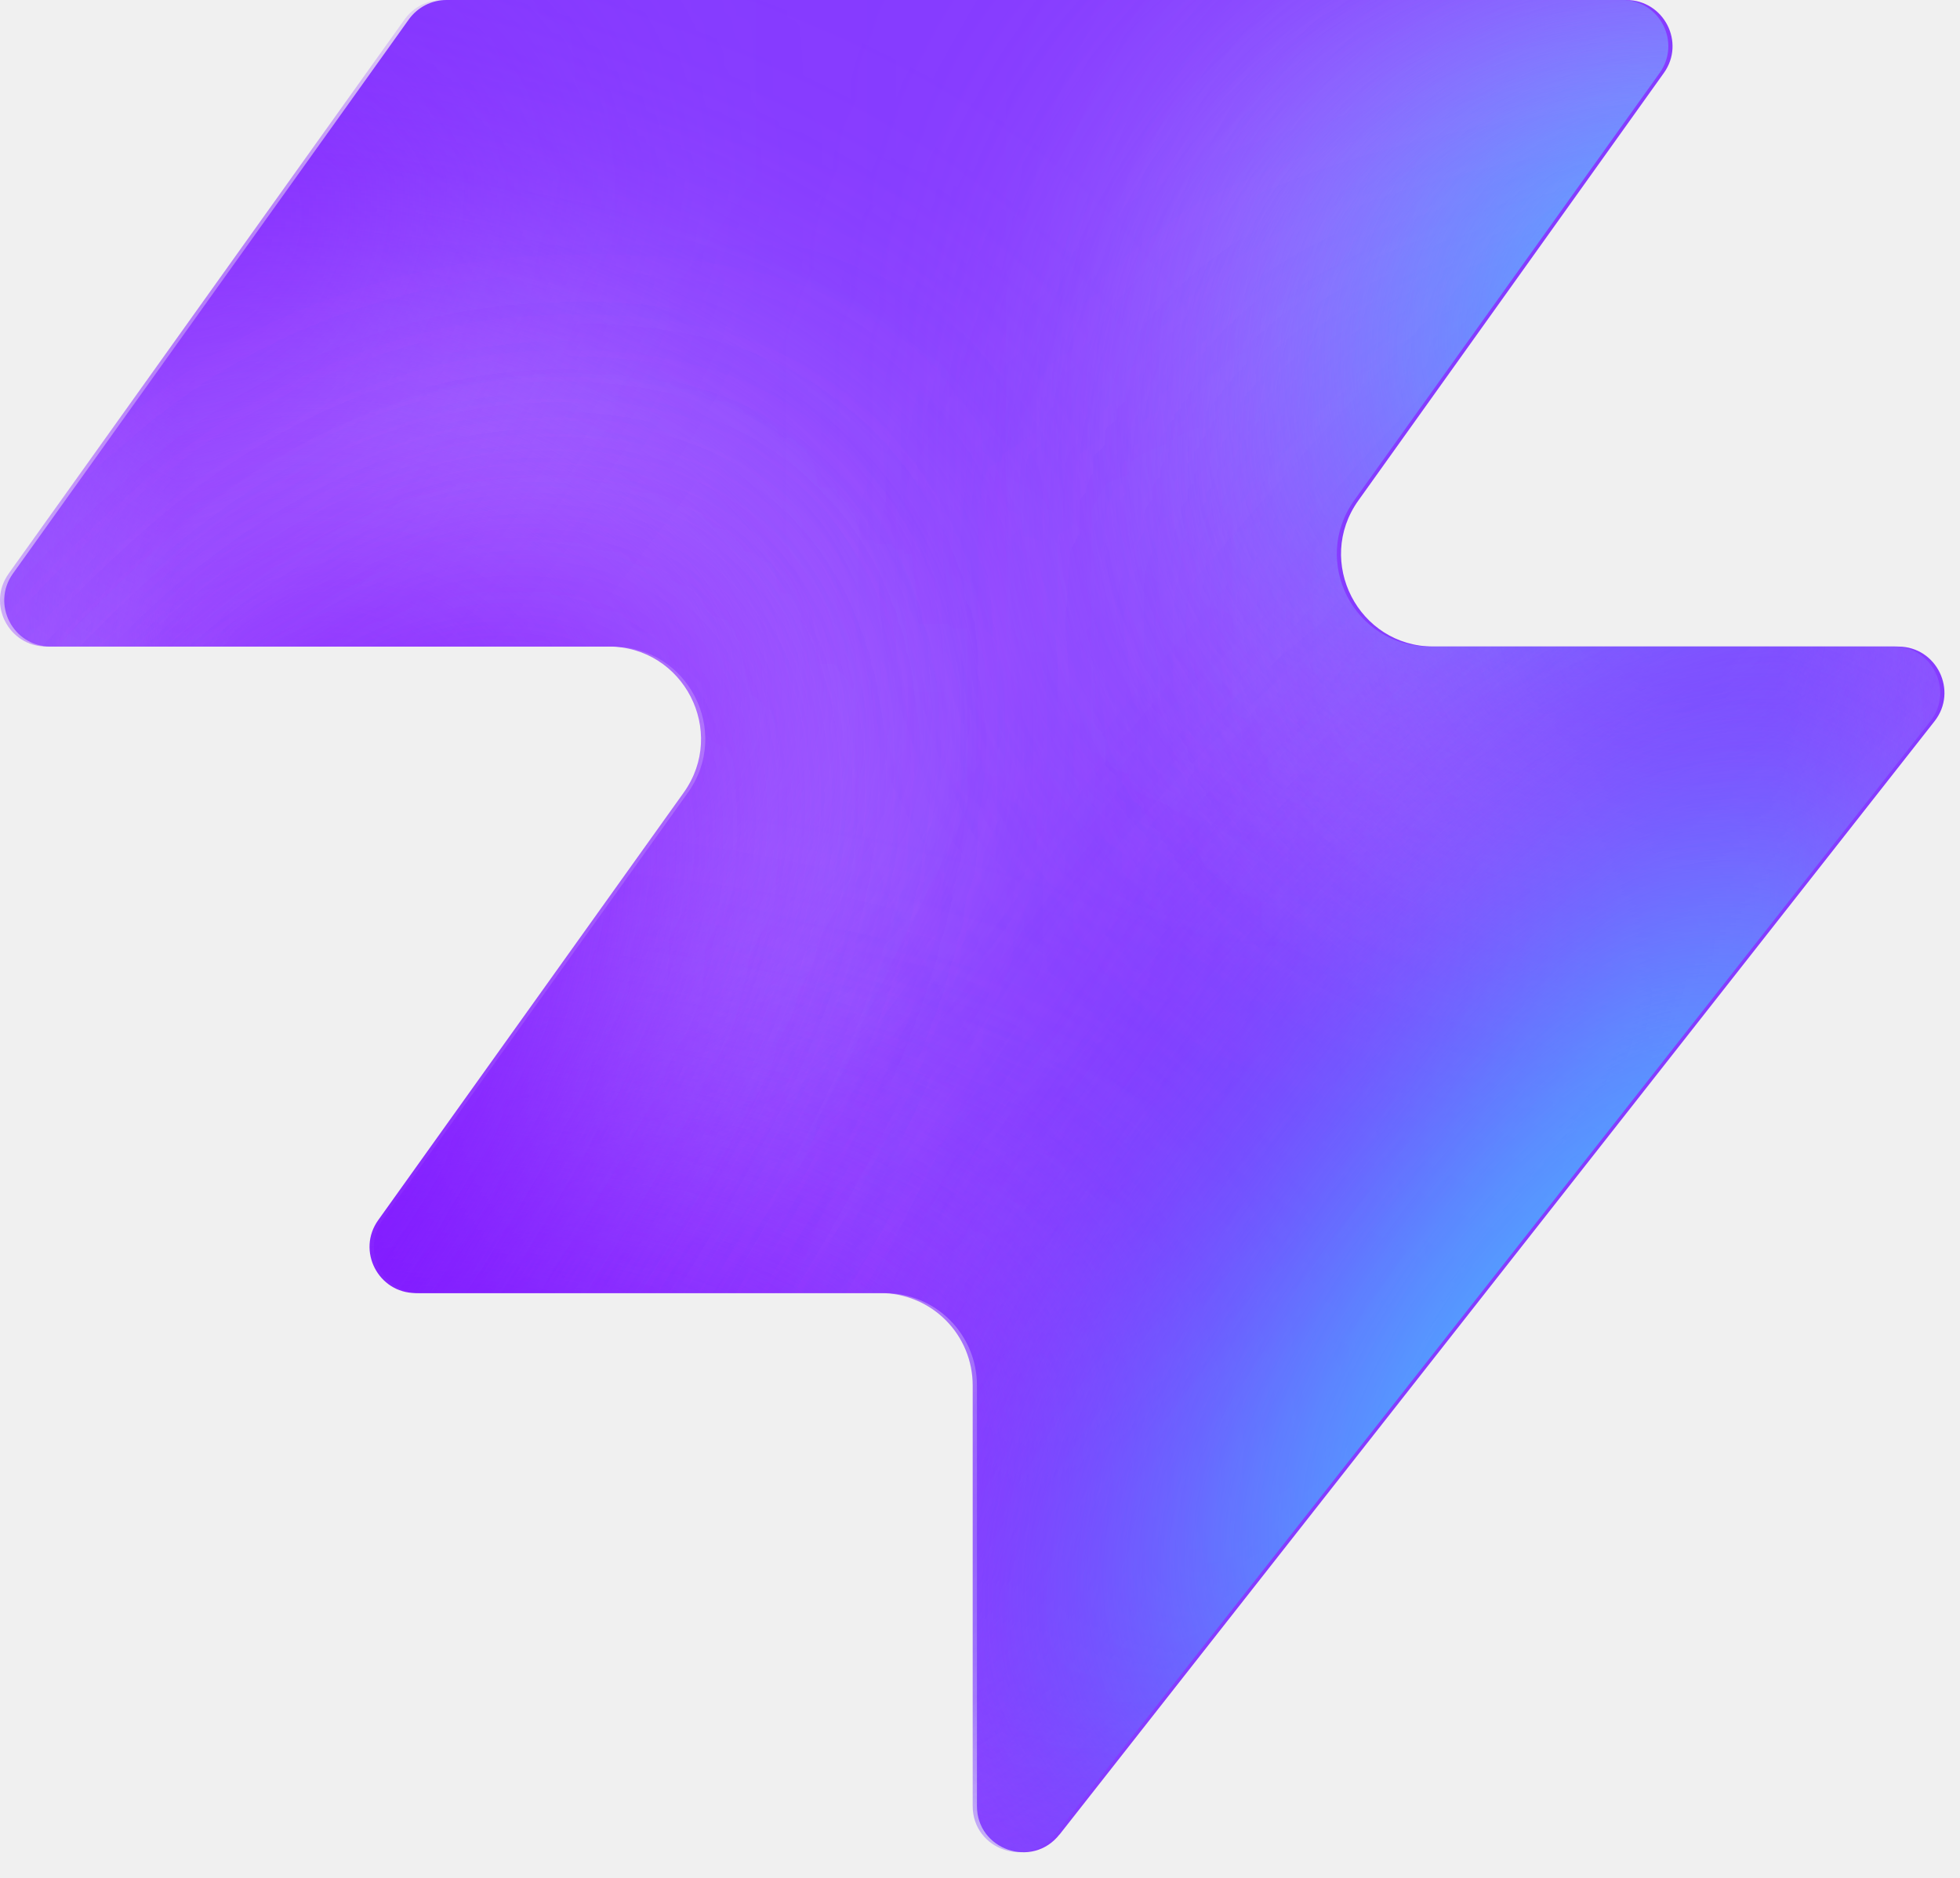
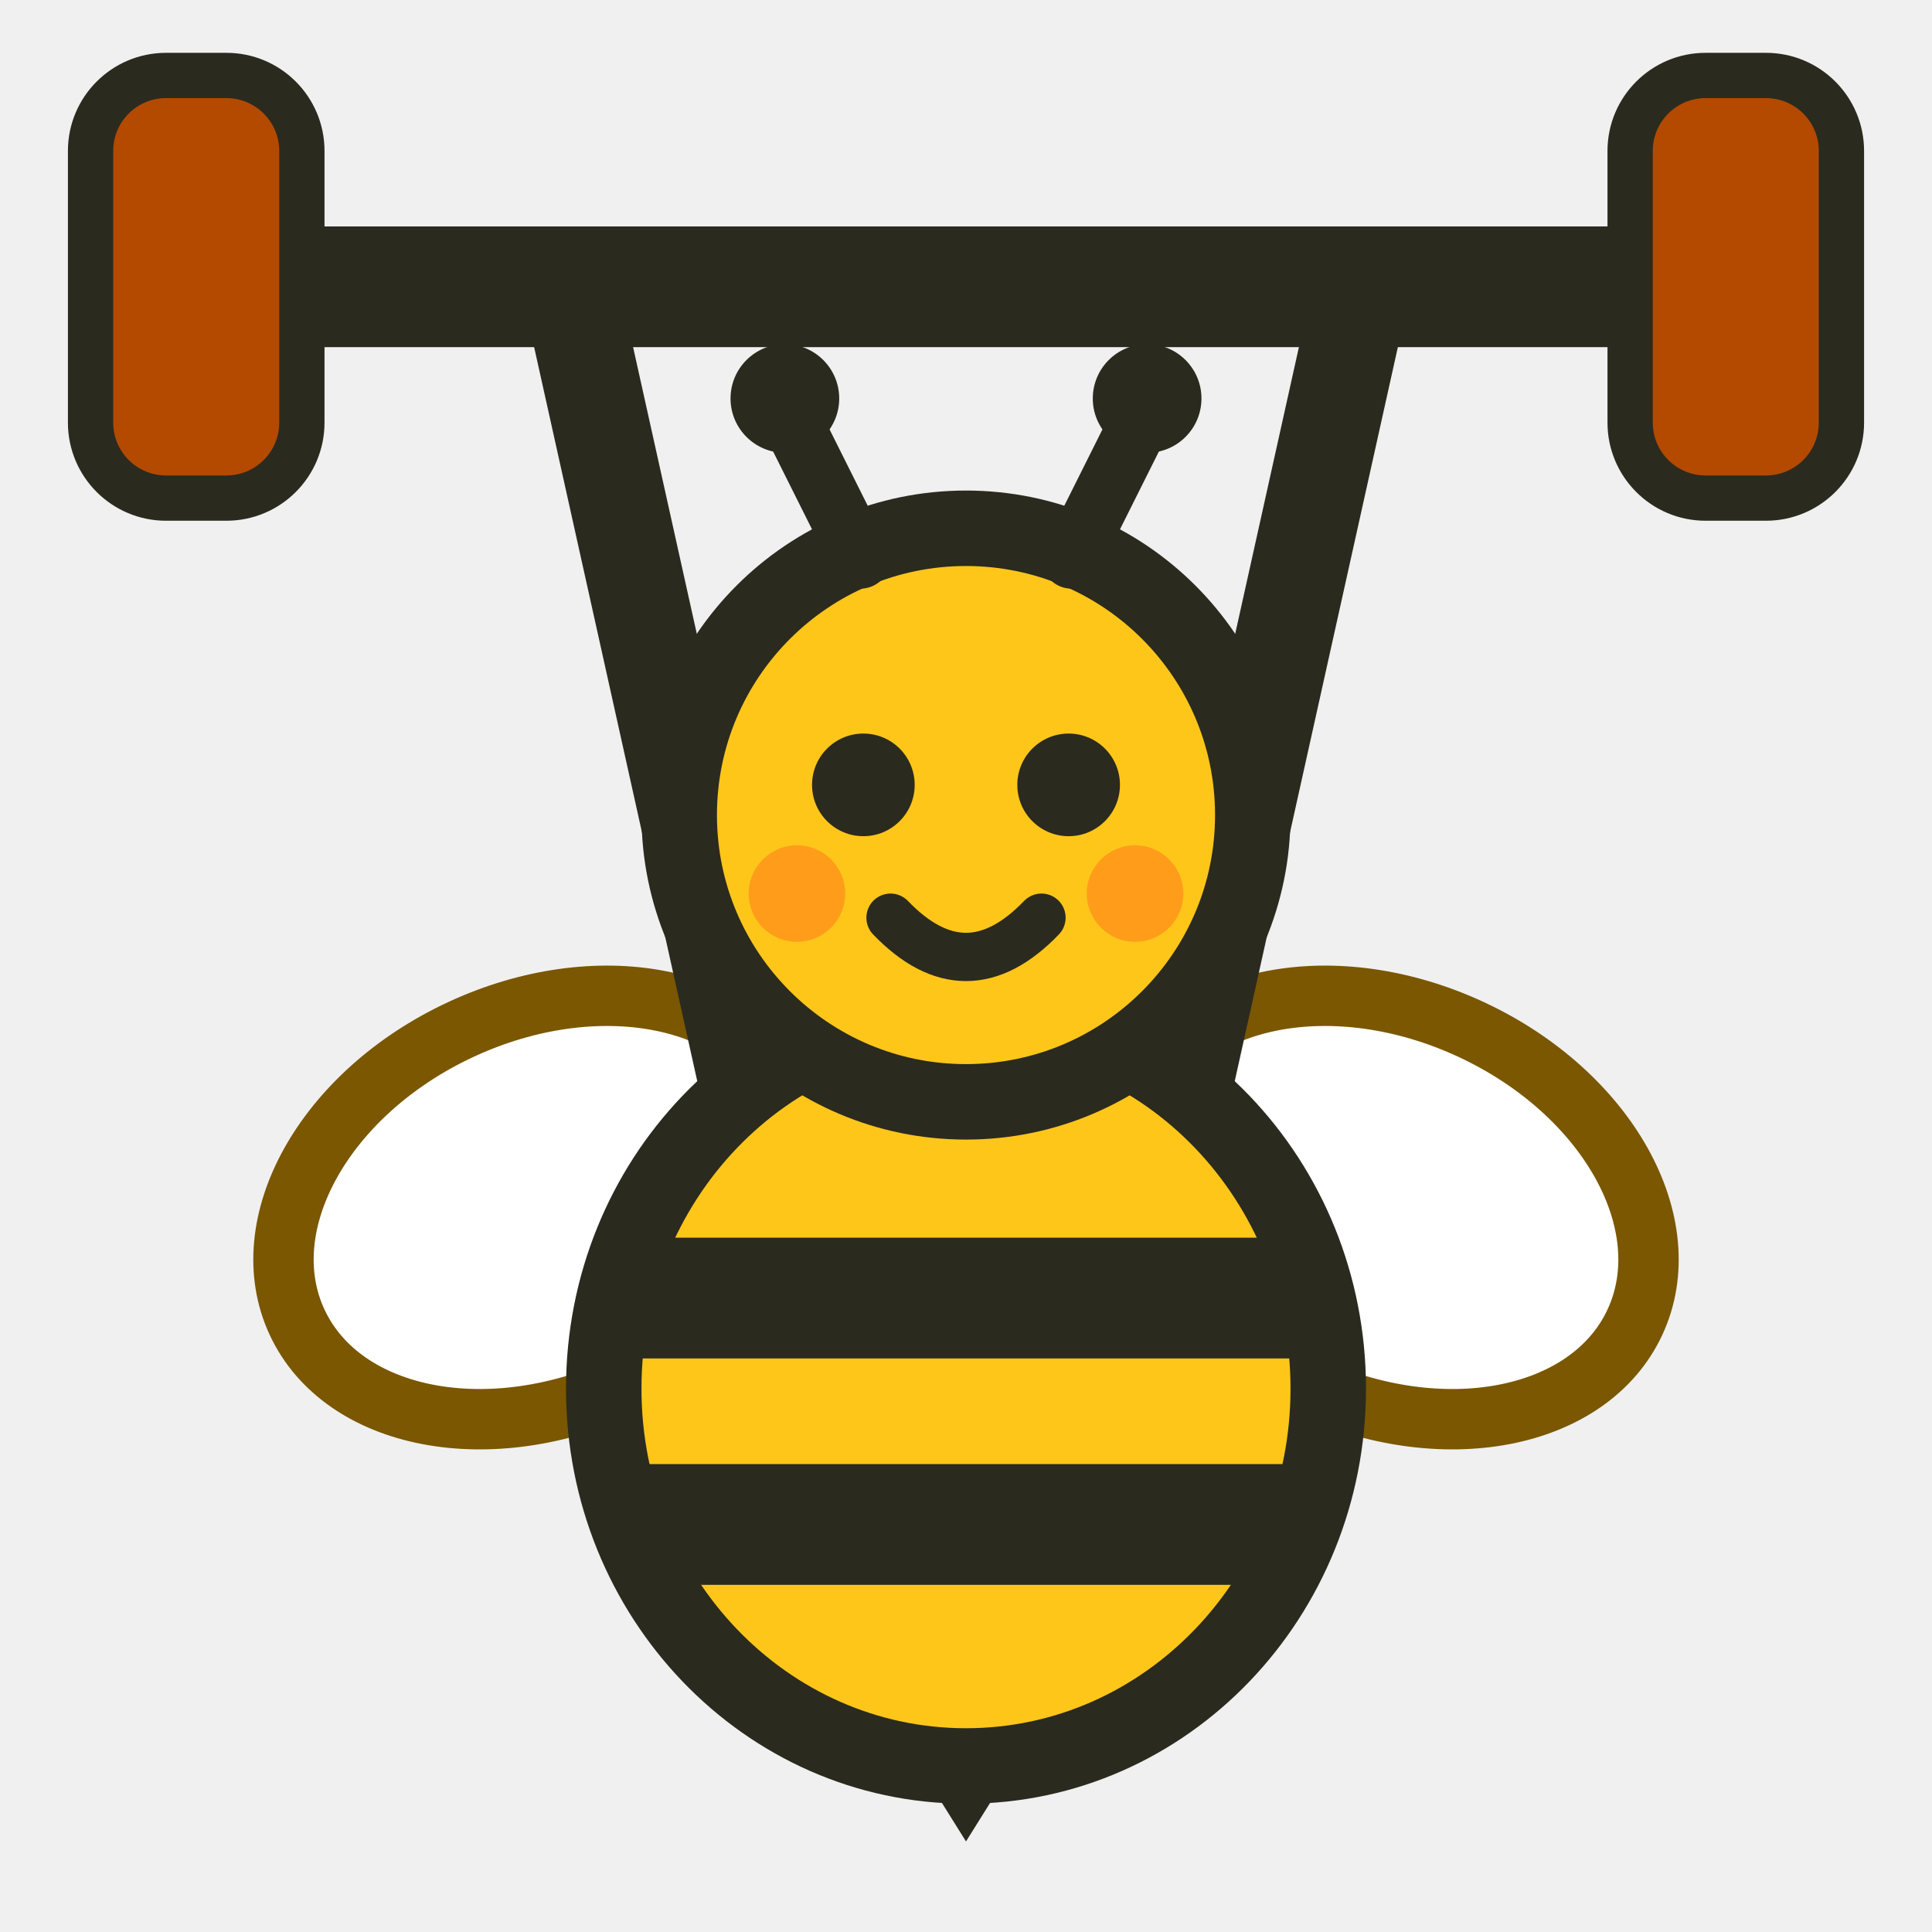
- <svg xmlns="http://www.w3.org/2000/svg" width="48" height="46" fill="none" viewBox="0 0 48 46">
-   <path fill="#863bff" d="M25.946 44.938c-.664.845-2.021.375-2.021-.698V33.937a2.26 2.26 0 0 0-2.262-2.262H10.287c-.92 0-1.456-1.04-.92-1.788l7.48-10.471c1.07-1.497 0-3.578-1.842-3.578H1.237c-.92 0-1.456-1.04-.92-1.788L10.013.474c.214-.297.556-.474.92-.474h28.894c.92 0 1.456 1.04.92 1.788l-7.48 10.471c-1.07 1.498 0 3.579 1.842 3.579h11.377c.943 0 1.473 1.088.89 1.83L25.947 44.94z" style="fill:#863bff;fill:color(display-p3 .525 .23 1);fill-opacity:1" />
-   <mask id="a" width="48" height="46" x="0" y="0" maskUnits="userSpaceOnUse" style="mask-type:alpha">
-     <path fill="#000" d="M25.842 44.938c-.664.844-2.021.375-2.021-.698V33.937a2.26 2.26 0 0 0-2.262-2.262H10.183c-.92 0-1.456-1.04-.92-1.788l7.48-10.471c1.07-1.498 0-3.579-1.842-3.579H1.133c-.92 0-1.456-1.04-.92-1.787L9.91.473c.214-.297.556-.474.92-.474h28.894c.92 0 1.456 1.04.92 1.788l-7.48 10.471c-1.07 1.498 0 3.578 1.842 3.578h11.377c.943 0 1.473 1.088.89 1.832L25.843 44.94z" style="fill:#000;fill-opacity:1" />
-   </mask>
-   <g mask="url(#a)">
-     <g filter="url(#b)">
-       <ellipse cx="5.508" cy="14.704" fill="#ede6ff" rx="5.508" ry="14.704" style="fill:#ede6ff;fill:color(display-p3 .927 .903 1);fill-opacity:1" transform="matrix(.00324 1 1 -.00324 -4.47 31.516)" />
-     </g>
-     <g filter="url(#c)">
-       <ellipse cx="10.399" cy="29.851" fill="#ede6ff" rx="10.399" ry="29.851" style="fill:#ede6ff;fill:color(display-p3 .927 .903 1);fill-opacity:1" transform="matrix(.00324 1 1 -.00324 -39.328 7.883)" />
-     </g>
-     <g filter="url(#d)">
-       <ellipse cx="5.508" cy="30.487" fill="#7e14ff" rx="5.508" ry="30.487" style="fill:#7e14ff;fill:color(display-p3 .492 .077 1);fill-opacity:1" transform="rotate(89.814 -25.913 -14.639)scale(1 -1)" />
-     </g>
-     <g filter="url(#e)">
-       <ellipse cx="5.508" cy="30.599" fill="#7e14ff" rx="5.508" ry="30.599" style="fill:#7e14ff;fill:color(display-p3 .492 .077 1);fill-opacity:1" transform="rotate(89.814 -32.644 -3.334)scale(1 -1)" />
-     </g>
-     <g filter="url(#f)">
-       <ellipse cx="5.508" cy="30.599" fill="#7e14ff" rx="5.508" ry="30.599" style="fill:#7e14ff;fill:color(display-p3 .492 .077 1);fill-opacity:1" transform="matrix(.00324 1 1 -.00324 -34.34 30.47)" />
-     </g>
-     <g filter="url(#g)">
-       <ellipse cx="14.072" cy="22.078" fill="#ede6ff" rx="14.072" ry="22.078" style="fill:#ede6ff;fill:color(display-p3 .927 .903 1);fill-opacity:1" transform="rotate(93.35 24.506 48.493)scale(-1 1)" />
-     </g>
-     <g filter="url(#h)">
-       <ellipse cx="3.47" cy="21.501" fill="#7e14ff" rx="3.47" ry="21.501" style="fill:#7e14ff;fill:color(display-p3 .492 .077 1);fill-opacity:1" transform="rotate(89.009 28.708 47.59)scale(-1 1)" />
-     </g>
-     <g filter="url(#i)">
-       <ellipse cx="3.47" cy="21.501" fill="#7e14ff" rx="3.47" ry="21.501" style="fill:#7e14ff;fill:color(display-p3 .492 .077 1);fill-opacity:1" transform="rotate(89.009 28.708 47.59)scale(-1 1)" />
-     </g>
-     <g filter="url(#j)">
-       <ellipse cx=".387" cy="8.972" fill="#7e14ff" rx="4.407" ry="29.108" style="fill:#7e14ff;fill:color(display-p3 .492 .077 1);fill-opacity:1" transform="rotate(39.51 .387 8.972)" />
-     </g>
-     <g filter="url(#k)">
-       <ellipse cx="47.523" cy="-6.092" fill="#7e14ff" rx="4.407" ry="29.108" style="fill:#7e14ff;fill:color(display-p3 .492 .077 1);fill-opacity:1" transform="rotate(37.892 47.523 -6.092)" />
-     </g>
-     <g filter="url(#l)">
-       <ellipse cx="41.412" cy="6.333" fill="#47bfff" rx="5.971" ry="9.665" style="fill:#47bfff;fill:color(display-p3 .28 .748 1);fill-opacity:1" transform="rotate(37.892 41.412 6.333)" />
-     </g>
-     <g filter="url(#m)">
-       <ellipse cx="-1.879" cy="38.332" fill="#7e14ff" rx="4.407" ry="29.108" style="fill:#7e14ff;fill:color(display-p3 .492 .077 1);fill-opacity:1" transform="rotate(37.892 -1.88 38.332)" />
-     </g>
-     <g filter="url(#n)">
-       <ellipse cx="-1.879" cy="38.332" fill="#7e14ff" rx="4.407" ry="29.108" style="fill:#7e14ff;fill:color(display-p3 .492 .077 1);fill-opacity:1" transform="rotate(37.892 -1.88 38.332)" />
-     </g>
-     <g filter="url(#o)">
-       <ellipse cx="35.651" cy="29.907" fill="#7e14ff" rx="4.407" ry="29.108" style="fill:#7e14ff;fill:color(display-p3 .492 .077 1);fill-opacity:1" transform="rotate(37.892 35.651 29.907)" />
-     </g>
-     <g filter="url(#p)">
-       <ellipse cx="38.418" cy="32.4" fill="#47bfff" rx="5.971" ry="15.297" style="fill:#47bfff;fill:color(display-p3 .28 .748 1);fill-opacity:1" transform="rotate(37.892 38.418 32.4)" />
-     </g>
-   </g>
-   <defs>
-     <filter id="b" width="60.045" height="41.654" x="-19.77" y="16.149" color-interpolation-filters="sRGB" filterUnits="userSpaceOnUse">
-       <feFlood flood-opacity="0" result="BackgroundImageFix" />
-       <feBlend in="SourceGraphic" in2="BackgroundImageFix" result="shape" />
-       <feGaussianBlur result="effect1_foregroundBlur_2002_17158" stdDeviation="7.659" />
-     </filter>
-     <filter id="c" width="90.34" height="51.437" x="-54.613" y="-7.533" color-interpolation-filters="sRGB" filterUnits="userSpaceOnUse">
-       <feFlood flood-opacity="0" result="BackgroundImageFix" />
-       <feBlend in="SourceGraphic" in2="BackgroundImageFix" result="shape" />
-       <feGaussianBlur result="effect1_foregroundBlur_2002_17158" stdDeviation="7.659" />
-     </filter>
-     <filter id="d" width="79.355" height="29.4" x="-49.64" y="2.03" color-interpolation-filters="sRGB" filterUnits="userSpaceOnUse">
-       <feFlood flood-opacity="0" result="BackgroundImageFix" />
-       <feBlend in="SourceGraphic" in2="BackgroundImageFix" result="shape" />
-       <feGaussianBlur result="effect1_foregroundBlur_2002_17158" stdDeviation="4.596" />
-     </filter>
-     <filter id="e" width="79.579" height="29.4" x="-45.045" y="20.029" color-interpolation-filters="sRGB" filterUnits="userSpaceOnUse">
-       <feFlood flood-opacity="0" result="BackgroundImageFix" />
-       <feBlend in="SourceGraphic" in2="BackgroundImageFix" result="shape" />
-       <feGaussianBlur result="effect1_foregroundBlur_2002_17158" stdDeviation="4.596" />
-     </filter>
-     <filter id="f" width="79.579" height="29.4" x="-43.513" y="21.178" color-interpolation-filters="sRGB" filterUnits="userSpaceOnUse">
-       <feFlood flood-opacity="0" result="BackgroundImageFix" />
-       <feBlend in="SourceGraphic" in2="BackgroundImageFix" result="shape" />
-       <feGaussianBlur result="effect1_foregroundBlur_2002_17158" stdDeviation="4.596" />
-     </filter>
-     <filter id="g" width="74.749" height="58.852" x="15.756" y="-17.901" color-interpolation-filters="sRGB" filterUnits="userSpaceOnUse">
-       <feFlood flood-opacity="0" result="BackgroundImageFix" />
-       <feBlend in="SourceGraphic" in2="BackgroundImageFix" result="shape" />
-       <feGaussianBlur result="effect1_foregroundBlur_2002_17158" stdDeviation="7.659" />
-     </filter>
-     <filter id="h" width="61.377" height="25.362" x="23.548" y="2.284" color-interpolation-filters="sRGB" filterUnits="userSpaceOnUse">
-       <feFlood flood-opacity="0" result="BackgroundImageFix" />
-       <feBlend in="SourceGraphic" in2="BackgroundImageFix" result="shape" />
-       <feGaussianBlur result="effect1_foregroundBlur_2002_17158" stdDeviation="4.596" />
-     </filter>
-     <filter id="i" width="61.377" height="25.362" x="23.548" y="2.284" color-interpolation-filters="sRGB" filterUnits="userSpaceOnUse">
-       <feFlood flood-opacity="0" result="BackgroundImageFix" />
-       <feBlend in="SourceGraphic" in2="BackgroundImageFix" result="shape" />
-       <feGaussianBlur result="effect1_foregroundBlur_2002_17158" stdDeviation="4.596" />
-     </filter>
-     <filter id="j" width="56.045" height="63.649" x="-27.636" y="-22.853" color-interpolation-filters="sRGB" filterUnits="userSpaceOnUse">
-       <feFlood flood-opacity="0" result="BackgroundImageFix" />
-       <feBlend in="SourceGraphic" in2="BackgroundImageFix" result="shape" />
-       <feGaussianBlur result="effect1_foregroundBlur_2002_17158" stdDeviation="4.596" />
-     </filter>
-     <filter id="k" width="54.814" height="64.646" x="20.116" y="-38.415" color-interpolation-filters="sRGB" filterUnits="userSpaceOnUse">
-       <feFlood flood-opacity="0" result="BackgroundImageFix" />
-       <feBlend in="SourceGraphic" in2="BackgroundImageFix" result="shape" />
-       <feGaussianBlur result="effect1_foregroundBlur_2002_17158" stdDeviation="4.596" />
-     </filter>
-     <filter id="l" width="33.541" height="35.313" x="24.641" y="-11.323" color-interpolation-filters="sRGB" filterUnits="userSpaceOnUse">
-       <feFlood flood-opacity="0" result="BackgroundImageFix" />
-       <feBlend in="SourceGraphic" in2="BackgroundImageFix" result="shape" />
-       <feGaussianBlur result="effect1_foregroundBlur_2002_17158" stdDeviation="4.596" />
-     </filter>
-     <filter id="m" width="54.814" height="64.646" x="-29.286" y="6.009" color-interpolation-filters="sRGB" filterUnits="userSpaceOnUse">
-       <feFlood flood-opacity="0" result="BackgroundImageFix" />
-       <feBlend in="SourceGraphic" in2="BackgroundImageFix" result="shape" />
-       <feGaussianBlur result="effect1_foregroundBlur_2002_17158" stdDeviation="4.596" />
-     </filter>
-     <filter id="n" width="54.814" height="64.646" x="-29.286" y="6.009" color-interpolation-filters="sRGB" filterUnits="userSpaceOnUse">
-       <feFlood flood-opacity="0" result="BackgroundImageFix" />
-       <feBlend in="SourceGraphic" in2="BackgroundImageFix" result="shape" />
-       <feGaussianBlur result="effect1_foregroundBlur_2002_17158" stdDeviation="4.596" />
-     </filter>
-     <filter id="o" width="54.814" height="64.646" x="8.244" y="-2.416" color-interpolation-filters="sRGB" filterUnits="userSpaceOnUse">
-       <feFlood flood-opacity="0" result="BackgroundImageFix" />
-       <feBlend in="SourceGraphic" in2="BackgroundImageFix" result="shape" />
-       <feGaussianBlur result="effect1_foregroundBlur_2002_17158" stdDeviation="4.596" />
-     </filter>
-     <filter id="p" width="39.409" height="43.623" x="18.713" y="10.588" color-interpolation-filters="sRGB" filterUnits="userSpaceOnUse">
-       <feFlood flood-opacity="0" result="BackgroundImageFix" />
-       <feBlend in="SourceGraphic" in2="BackgroundImageFix" result="shape" />
-       <feGaussianBlur result="effect1_foregroundBlur_2002_17158" stdDeviation="4.596" />
-     </filter>
-   </defs>
+ <svg xmlns="http://www.w3.org/2000/svg" viewBox="0 0 64 64">
+   <ellipse cx="18" cy="40" rx="9" ry="6.5" transform="rotate(-25 18 40)" fill="#ffffff" stroke="#7a5700" stroke-width="2" />
+   <ellipse cx="46" cy="40" rx="9" ry="6.5" transform="rotate(25 46 40)" fill="#ffffff" stroke="#7a5700" stroke-width="2" />
+   <path d="M25 37 L19 10 M39 37 L45 10" stroke="#2b2a1e" stroke-width="3.2" stroke-linecap="round" fill="none" />
+   <path d="M32 61 L29.5 57 L34.5 57 Z" fill="#2b2a1e" />
+   <ellipse cx="32" cy="46" rx="12" ry="12.5" fill="#ffc61a" stroke="#2b2a1e" stroke-width="2.5" />
+   <path d="M20.6 43 H43.4 M21.4 50.5 H42.6" stroke="#2b2a1e" stroke-width="4" />
+   <circle cx="32" cy="27" r="9.5" fill="#ffc61a" stroke="#2b2a1e" stroke-width="2.5" />
+   <path d="M28.5 18.5 L26 13.5 M35.5 18.5 L38 13.5" stroke="#2b2a1e" stroke-width="2" stroke-linecap="round" />
+   <circle cx="26" cy="13.2" r="1.8" fill="#2b2a1e" />
+   <circle cx="38" cy="13.2" r="1.8" fill="#2b2a1e" />
+   <circle cx="28.6" cy="26" r="1.7" fill="#2b2a1e" />
+   <circle cx="35.4" cy="26" r="1.7" fill="#2b2a1e" />
+   <circle cx="26.4" cy="29.6" r="1.6" fill="#ff8c1a" opacity="0.7" />
+   <circle cx="37.6" cy="29.6" r="1.6" fill="#ff8c1a" opacity="0.7" />
+   <path d="M29.5 30.4 Q32 33 34.5 30.4" stroke="#2b2a1e" stroke-width="1.6" stroke-linecap="round" fill="none" />
+   <rect x="8" y="7.5" width="48" height="4" rx="2" fill="#2b2a1e" />
+   <rect x="3" y="2.5" width="7" height="14" rx="2.5" fill="#b34a00" stroke="#2b2a1e" stroke-width="1.5" />
+   <rect x="54" y="2.5" width="7" height="14" rx="2.5" fill="#b34a00" stroke="#2b2a1e" stroke-width="1.5" />
</svg>
